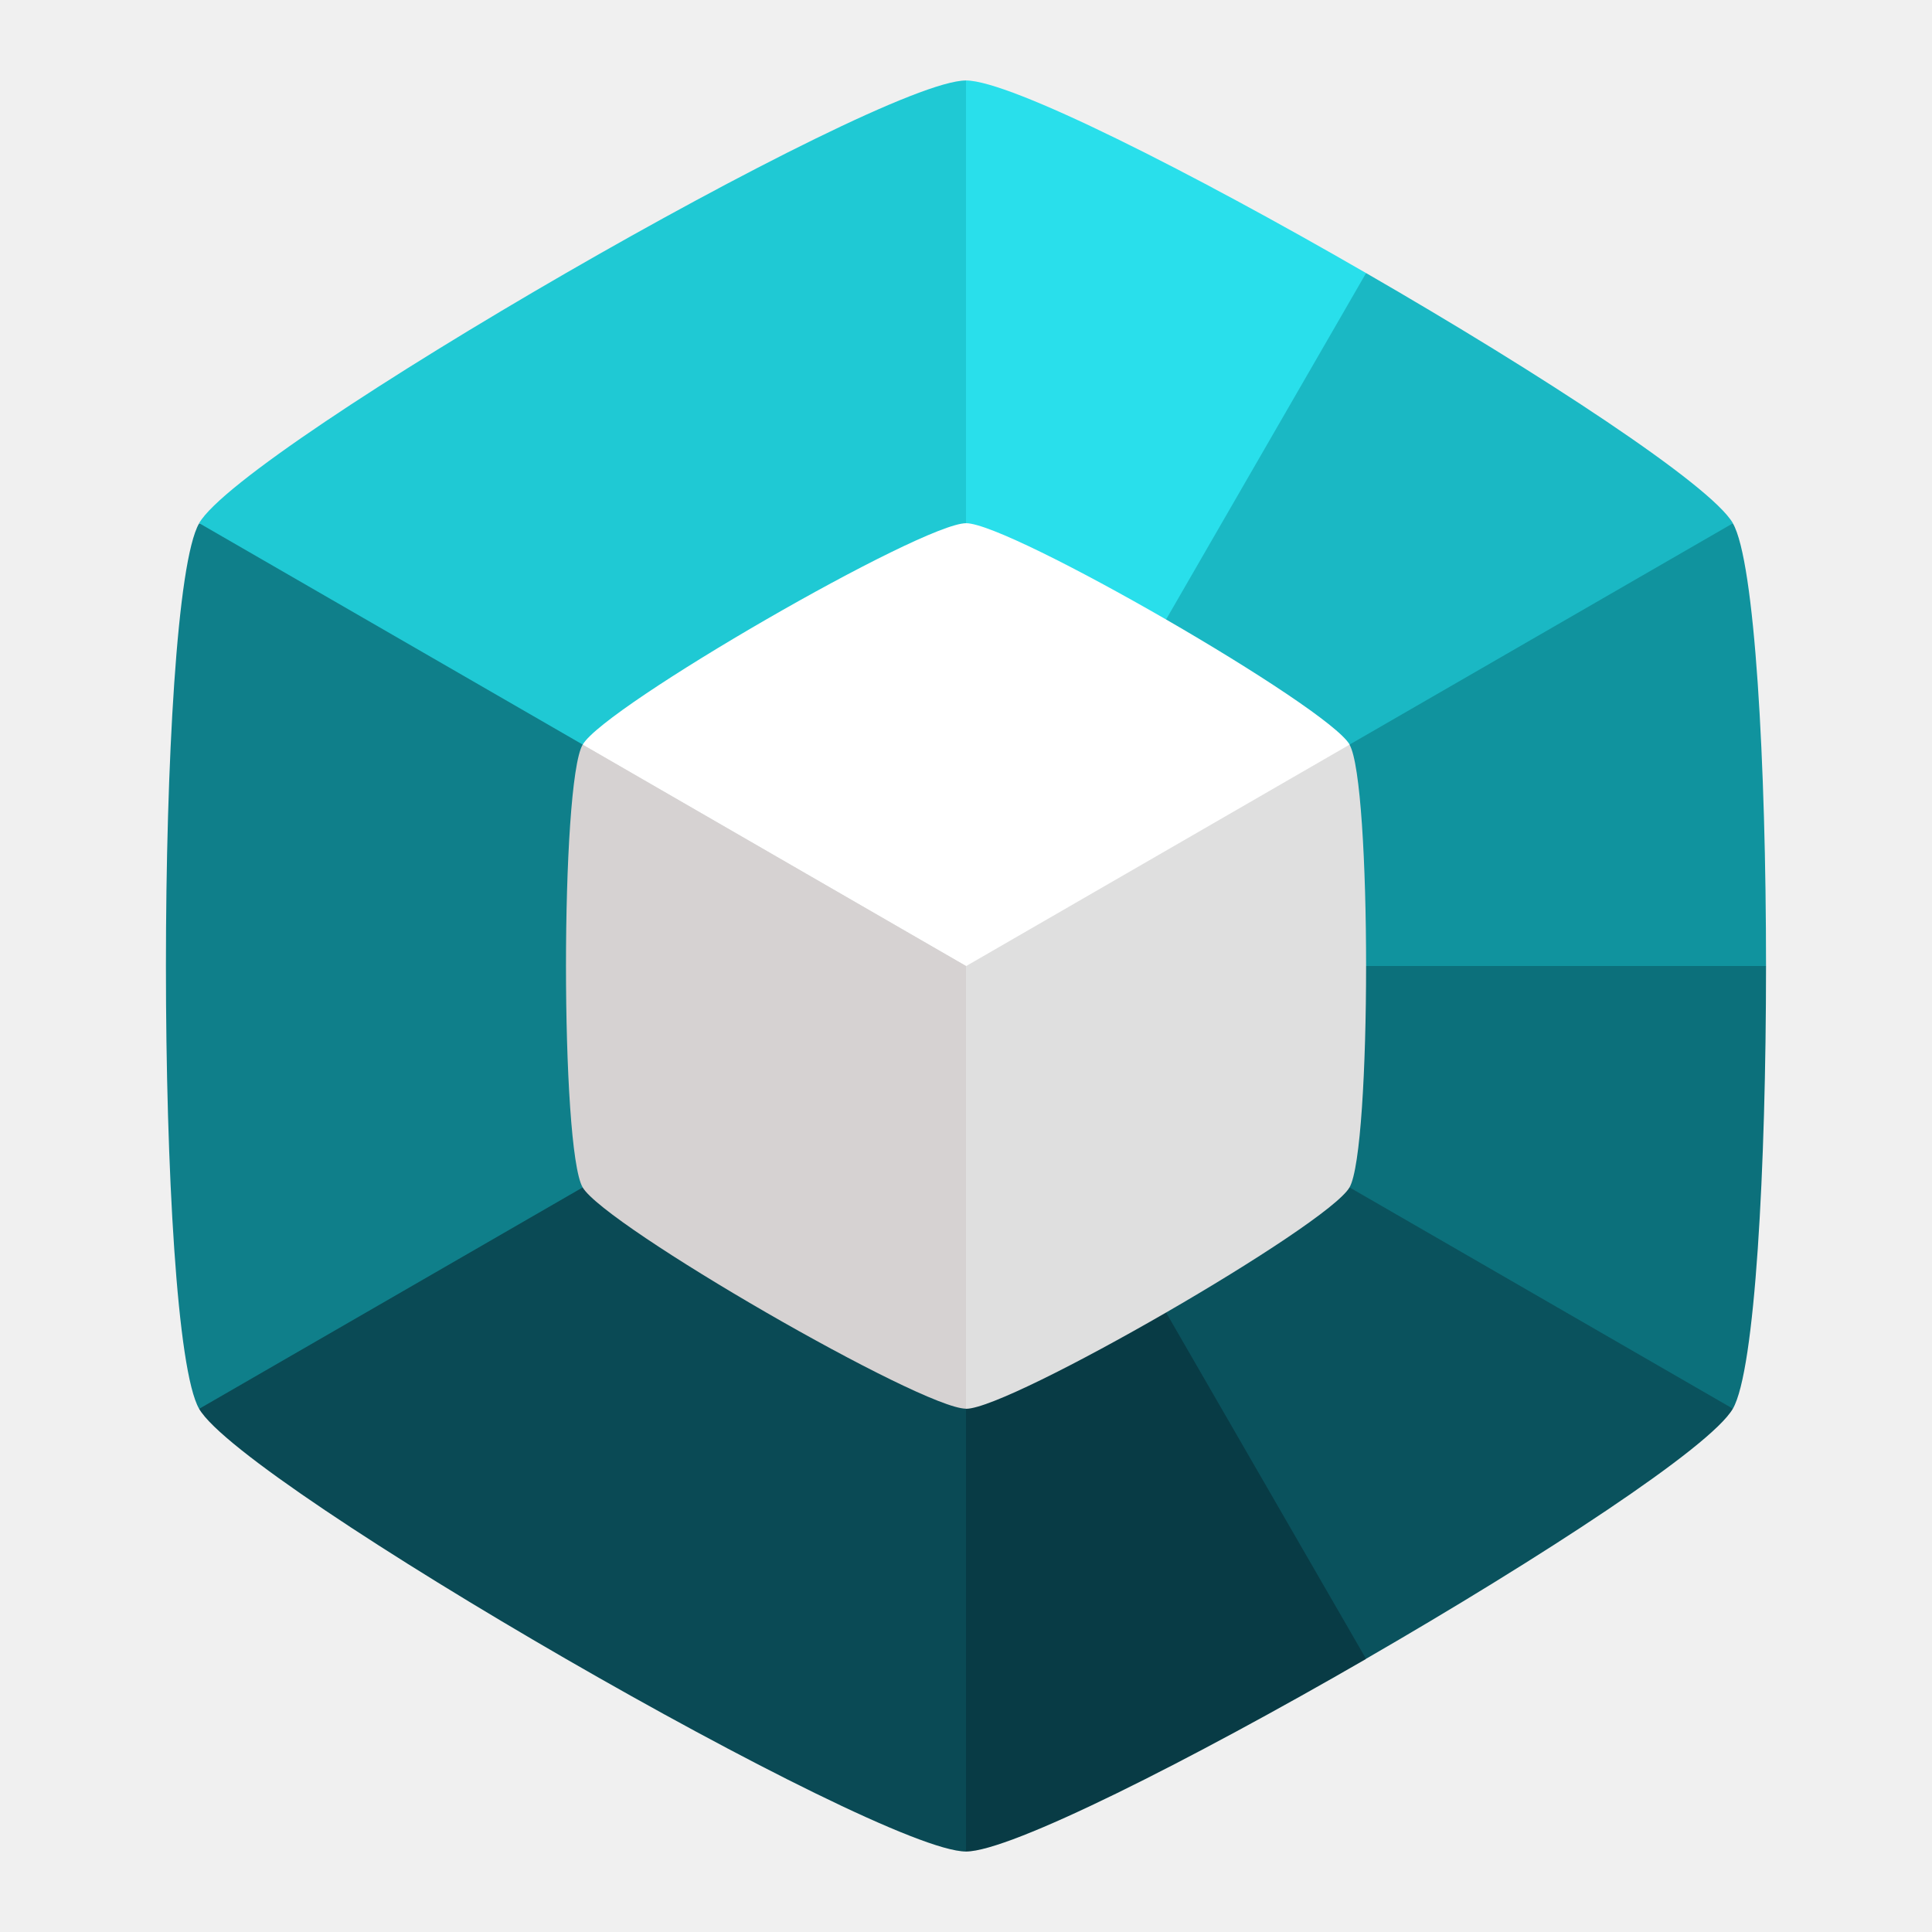
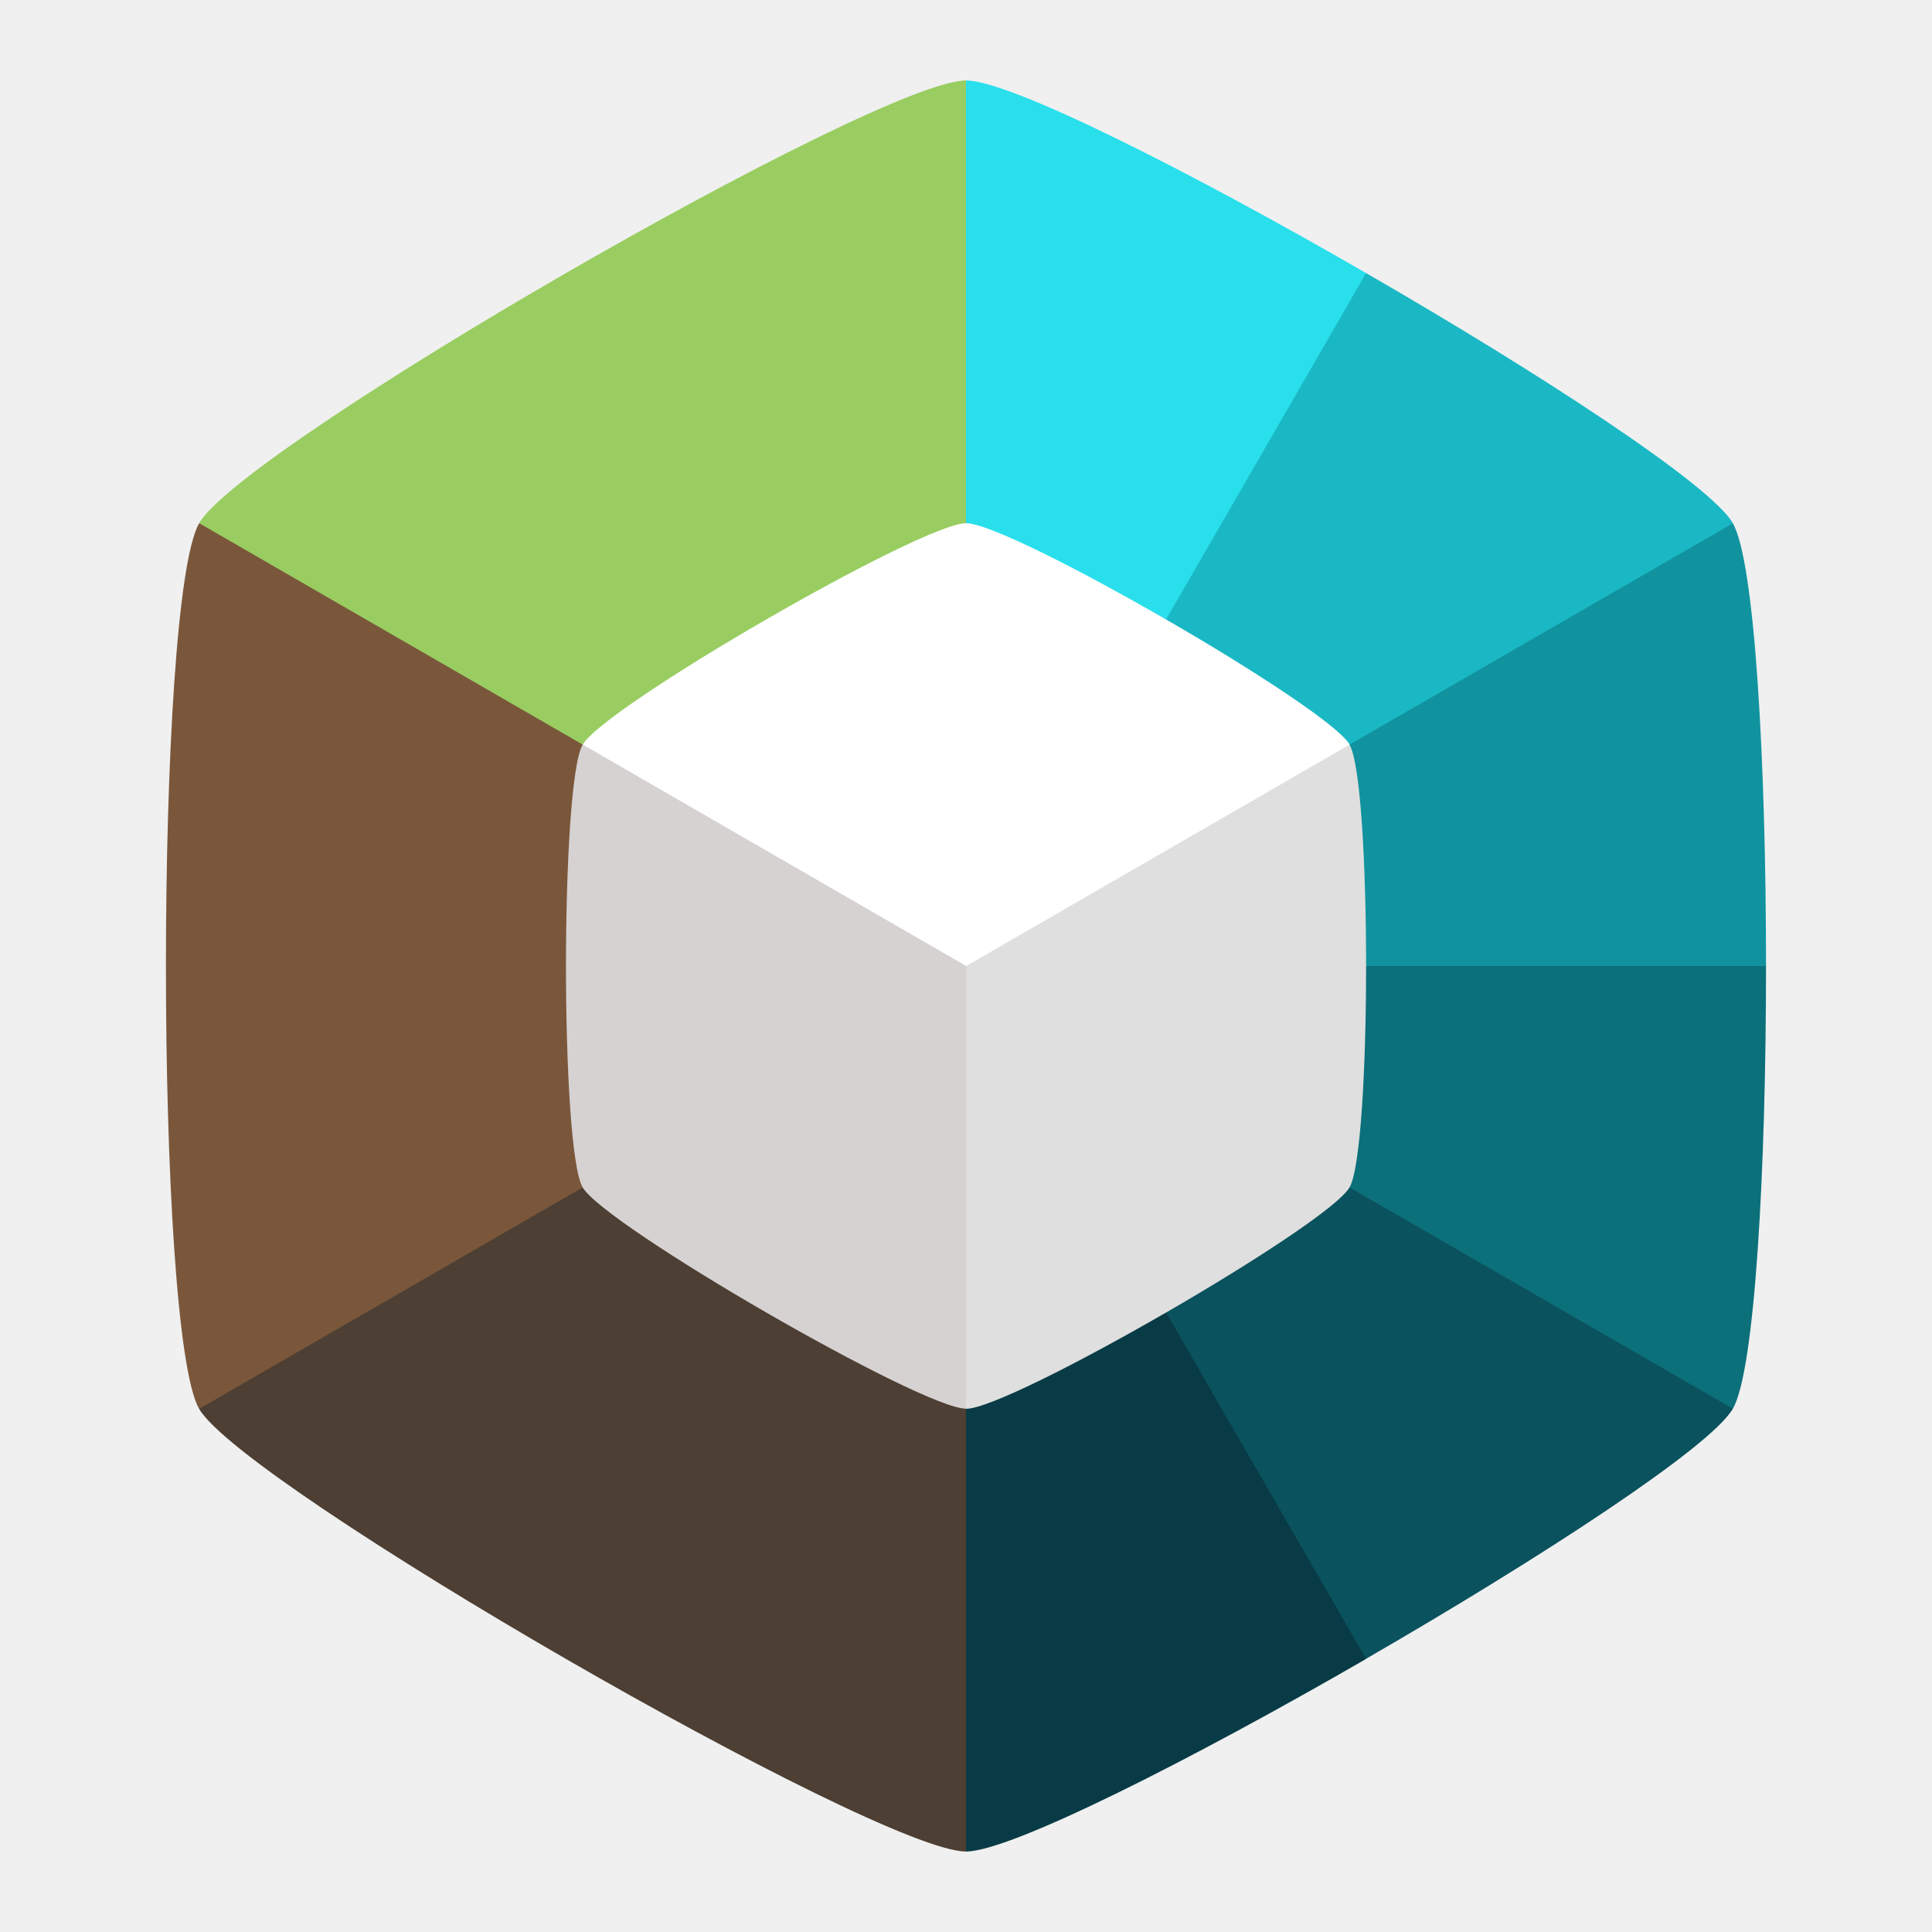
<svg xmlns="http://www.w3.org/2000/svg" width="48" height="48" version="1.1" viewBox="0 0 12.7 12.7">
  <g stroke-width=".265">
-     <path d="m6.35 6.35" fill="#1fc9d4" />
+     <path d="m6.35 6.35" fill="#99cd61" />
    <path d="m6.35 0.529-2.521 4.366 2.521 1.455 2.52-1.455 0.11-3.1c-1.151-0.665-2.339-1.266-2.63-1.266z" fill="#29dfeb" />
    <path d="m8.98 1.795-2.63 4.555 2.52 1.455 2.521-4.366c-0.146-0.252-1.26-0.98-2.411-1.644z" fill="#1ab8c4" />
    <path d="m11.391 3.44-5.041 2.91 2.52 1.455 2.739-1.455c0-1.329-0.073-2.658-0.218-2.91z" fill="#10939e" />
    <path d="m6.35 6.35v2.91h5.041c0.146-0.252 0.218-1.581 0.218-2.91h-5.259z" fill="#0c707b" />
    <path d="m6.35 6.35v2.91l2.63 1.644c1.151-0.665 2.266-1.392 2.411-1.644l-5.041-2.91z" fill="#0a525d" />
    <path d="m6.35 6.35-2.521 1.455 2.521 4.366c0.291 0 1.479-0.601 2.63-1.266l-2.63-4.555z" fill="#083b45" />
-     <path d="m3.829 4.895-2.52 4.366c0.291 0.504 4.459 2.91 5.041 2.91v-5.821l-2.521-1.455z" fill="#0a4a55" />
-     <path d="m1.309 3.44c-0.291 0.504-0.291 5.317 0 5.821l5.041-2.91v-2.91h-5.041z" fill="#0f7f8a" />
-     <path d="m6.35 0.529c-0.582-2e-8 -4.75 2.406-5.041 2.91l5.041 2.91v-5.821z" fill="#1fc9d4" />
+     <path d="m3.829 4.895-2.52 4.366c0.291 0.504 4.459 2.91 5.041 2.91v-5.821l-2.521-1.455z" fill="#4d3f33" />
+     <path d="m1.309 3.44c-0.291 0.504-0.291 5.317 0 5.821l5.041-2.91v-2.91h-5.041z" fill="#7a573b" />
+     <path d="m6.35 0.529c-0.582-2e-8 -4.75 2.406-5.041 2.91l5.041 2.91v-5.821z" fill="#99cd61" />
  </g>
  <g transform="matrix(.88 0 0 .88 -10.906 -1.2421)">
    <g transform="translate(13.26 2.2776)">
      <path transform="matrix(.96975 0 0 .96975 .1921 .1921)" d="m6.35 2.939c-0.341 0-2.783 1.41-2.953 1.705l2.953 5.116 2.954-5.116c-0.171-0.295-2.613-1.705-2.954-1.705z" fill="#fff" stroke-width=".265" />
    </g>
    <path d="m16.746 6.974 2.864 4.961c0.331 0 2.699-1.367 2.864-1.654 0.165-0.286 0.165-3.021 0-3.307l-2.864 1.654z" fill="#dfdfdf" stroke-width=".265" />
  </g>
  <path d="m3.83 4.895c-0.146 0.252-0.146 2.658 0 2.91 0.146 0.252 2.229 1.455 2.52 1.455v-2.91z" fill="#d6d2d2" stroke-width=".265" />
</svg>
